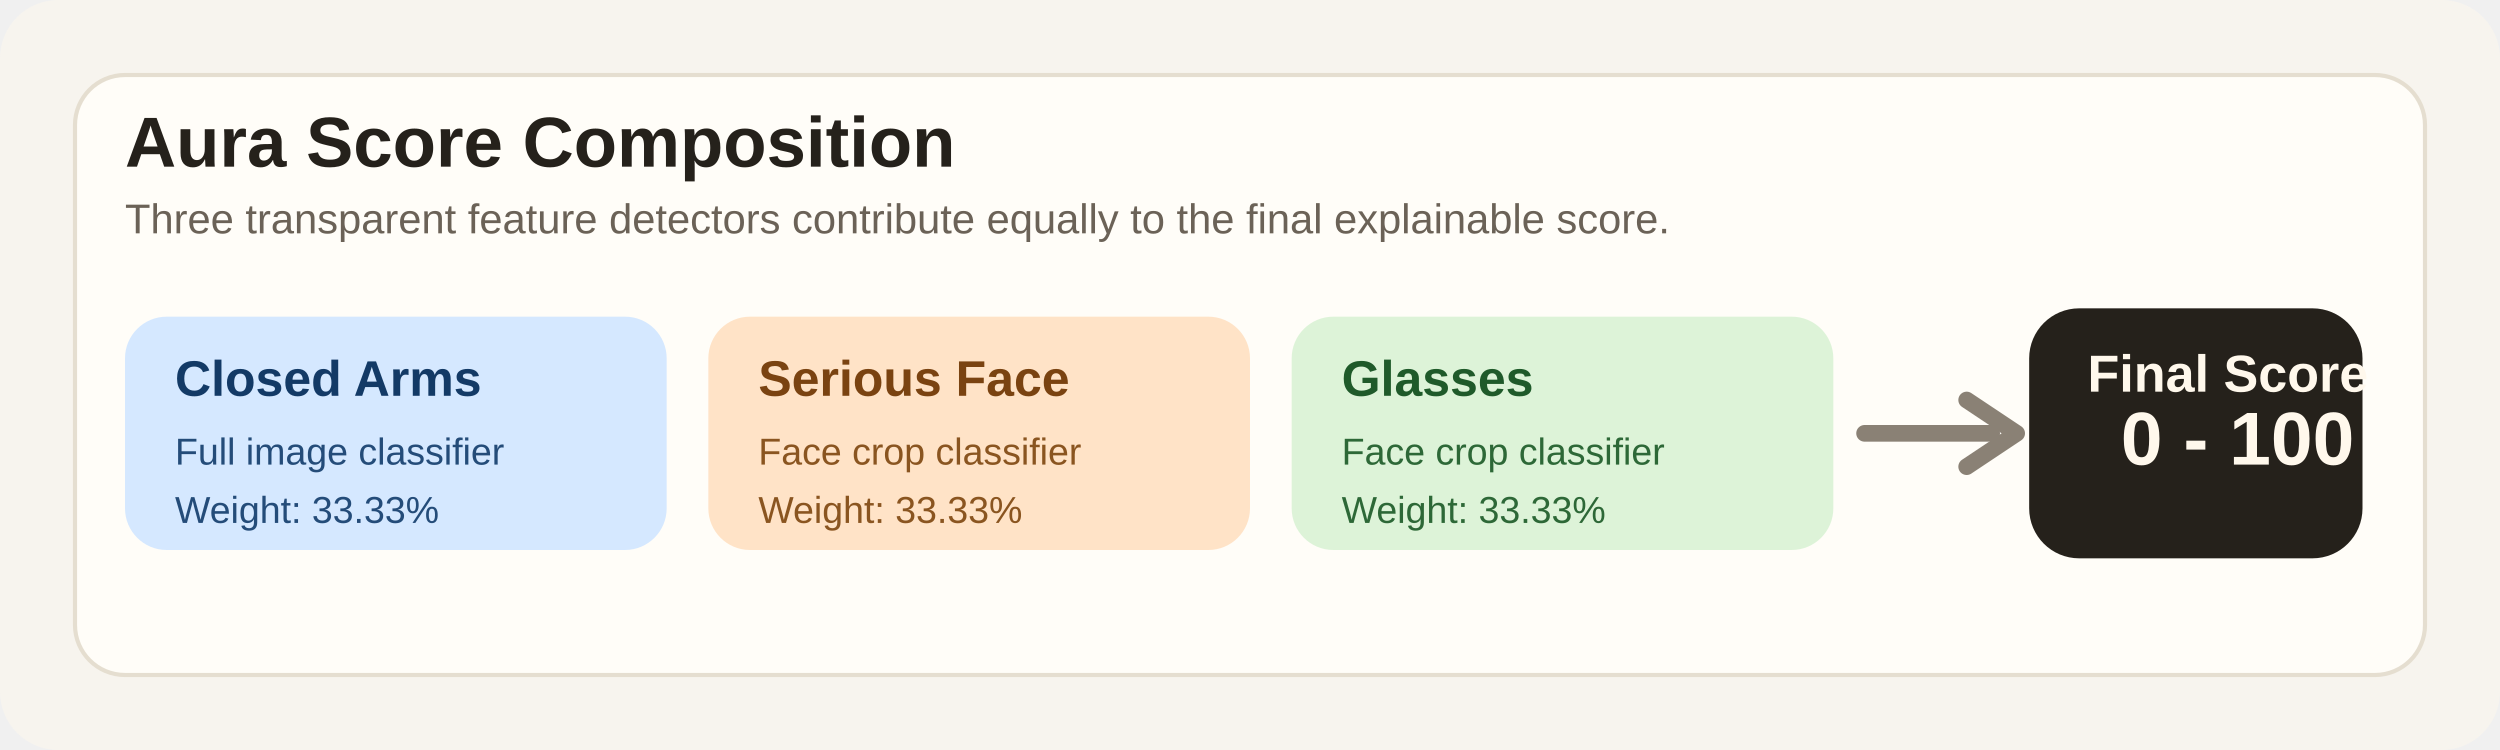
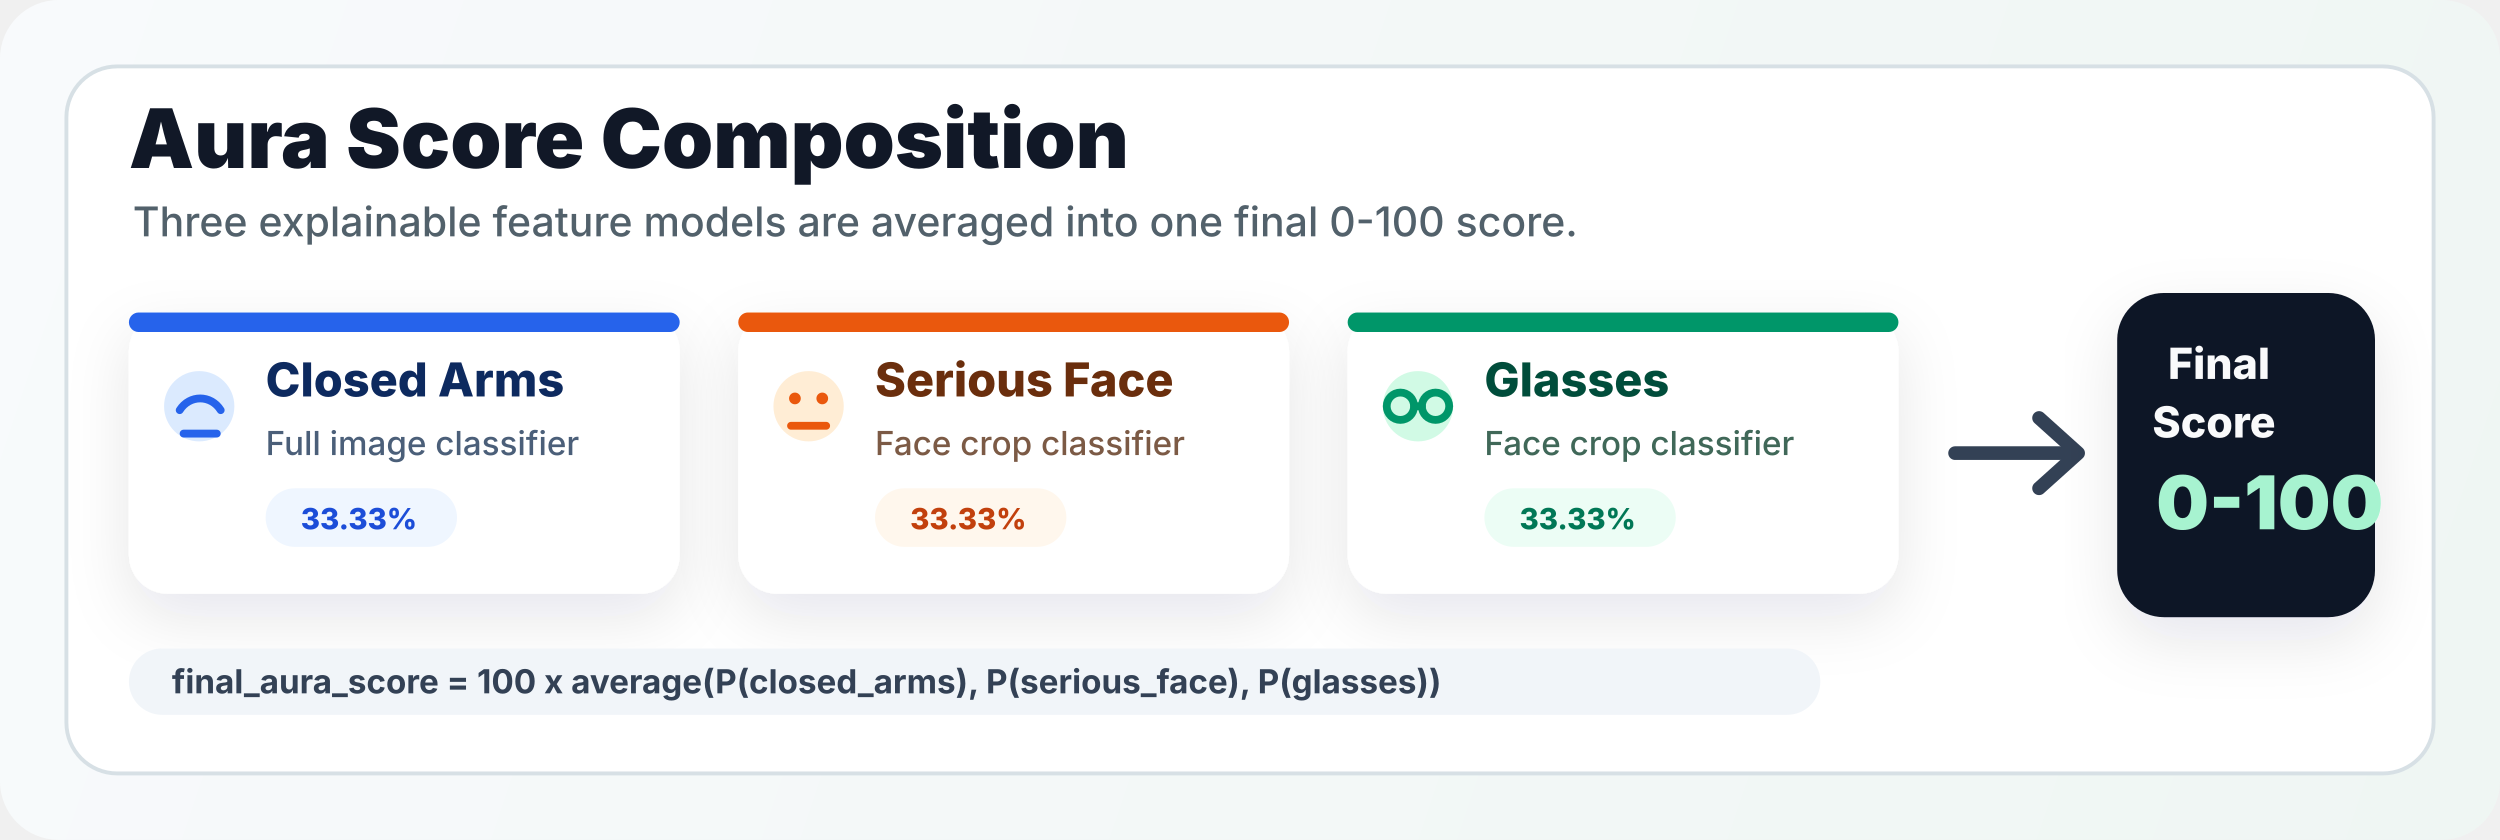
- <svg xmlns="http://www.w3.org/2000/svg" width="1200" height="360" viewBox="0 0 1200 360" fill="none">
-   <rect width="1200" height="360" rx="28" fill="#F7F4EE" />
-   <rect x="36" y="36" width="1128" height="288" rx="24" fill="#FFFDF8" stroke="#E5DED0" stroke-width="2" />
-   <text x="60" y="80" fill="#25211B" font-family="Segoe UI, Arial, sans-serif" font-size="34" font-weight="700">
+ <svg xmlns="http://www.w3.org/2000/svg" width="1280" height="430" viewBox="0 0 1280 430" fill="none">
+   <defs>
+     <linearGradient id="surface" x1="0" y1="0" x2="1280" y2="430" gradientUnits="userSpaceOnUse">
+       <stop stop-color="#F8FAFC" />
+       <stop offset="1" stop-color="#EFF6F3" />
+     </linearGradient>
+     <filter id="shadow" x="-20%" y="-20%" width="140%" height="150%" color-interpolation-filters="sRGB">
+       <feDropShadow dx="0" dy="12" stdDeviation="16" flood-color="#0F172A" flood-opacity="0.10" />
+     </filter>
+   </defs>
+   <rect width="1280" height="430" rx="30" fill="url(#surface)" />
+   <rect x="34" y="34" width="1212" height="362" rx="26" fill="#FFFFFF" stroke="#D7E0E5" stroke-width="2" />
+   <text x="66" y="86" fill="#111827" font-family="Inter, Aptos Display, Segoe UI, Arial, sans-serif" font-size="42" font-weight="850">
    Aura Score Composition
  </text>
-   <text x="60" y="112" fill="#6B6257" font-family="Segoe UI, Arial, sans-serif" font-size="20">
-     Three transparent feature detectors contribute equally to the final explainable score.
+   <text x="68" y="121" fill="#52616B" font-family="Inter, Aptos, Segoe UI, Arial, sans-serif" font-size="21" font-weight="450">
+     Three explainable feature models are averaged into one final 0-100 score.
  </text>
-   <rect x="60" y="152" width="260" height="112" rx="20" fill="#D5E8FF" />
-   <text x="84" y="190" fill="#133A66" font-family="Segoe UI, Arial, sans-serif" font-size="24" font-weight="700">
-     Closed Arms
-   </text>
-   <text x="84" y="223" fill="#244C79" font-family="Segoe UI, Arial, sans-serif" font-size="18">
-     Full image classifier
-   </text>
-   <text x="84" y="251" fill="#244C79" font-family="Segoe UI, Arial, sans-serif" font-size="18">
-     Weight: 33.33%
-   </text>
-   <rect x="340" y="152" width="260" height="112" rx="20" fill="#FFE3C7" />
-   <text x="364" y="190" fill="#7A4311" font-family="Segoe UI, Arial, sans-serif" font-size="24" font-weight="700">
-     Serious Face
-   </text>
-   <text x="364" y="223" fill="#8A5520" font-family="Segoe UI, Arial, sans-serif" font-size="18">
-     Face crop classifier
-   </text>
-   <text x="364" y="251" fill="#8A5520" font-family="Segoe UI, Arial, sans-serif" font-size="18">
-     Weight: 33.33%
-   </text>
-   <rect x="620" y="152" width="260" height="112" rx="20" fill="#DDF3D8" />
-   <text x="644" y="190" fill="#1F5A2A" font-family="Segoe UI, Arial, sans-serif" font-size="24" font-weight="700">
-     Glasses
-   </text>
-   <text x="644" y="223" fill="#2D6837" font-family="Segoe UI, Arial, sans-serif" font-size="18">
-     Face crop classifier
-   </text>
-   <text x="644" y="251" fill="#2D6837" font-family="Segoe UI, Arial, sans-serif" font-size="18">
-     Weight: 33.33%
-   </text>
-   <path d="M895 208H956" stroke="#8A8175" stroke-width="8" stroke-linecap="round" />
-   <path d="M944 192L968 208L944 224" stroke="#8A8175" stroke-width="8" stroke-linecap="round" stroke-linejoin="round" />
-   <rect x="974" y="148" width="160" height="120" rx="24" fill="#25211B" />
-   <text x="1002" y="188" fill="#FFF8EC" font-family="Segoe UI, Arial, sans-serif" font-size="25" font-weight="700">
-     Final Score
-   </text>
-   <text x="1018" y="223" fill="#FFF8EC" font-family="Segoe UI, Arial, sans-serif" font-size="36" font-weight="800">
-     0 - 100
+   <g filter="url(#shadow)">
+     <rect x="66" y="160" width="282" height="144" rx="20" fill="#FFFFFF" />
+     <rect x="66" y="160" width="282" height="10" rx="5" fill="#2563EB" />
+     <circle cx="102" cy="208" r="18" fill="#DBEAFE" />
+     <path d="M92 210C97 202 108 202 113 210" stroke="#2563EB" stroke-width="4" stroke-linecap="round" />
+     <path d="M94 222H111" stroke="#2563EB" stroke-width="4" stroke-linecap="round" />
+     <text x="136" y="203" fill="#0F2A5F" font-family="Inter, Aptos, Segoe UI, Arial, sans-serif" font-size="24" font-weight="800">
+       Closed Arms
+     </text>
+     <text x="136" y="233" fill="#4B5F79" font-family="Inter, Aptos, Segoe UI, Arial, sans-serif" font-size="17" font-weight="500">
+       Full image classifier
+     </text>
+     <rect x="136" y="250" width="98" height="30" rx="15" fill="#EFF6FF" />
+     <text x="154" y="271" fill="#1D4ED8" font-family="Inter, Aptos, Segoe UI, Arial, sans-serif" font-size="15" font-weight="800">
+       33.33%
+     </text>
+   </g>
+   <g filter="url(#shadow)">
+     <rect x="378" y="160" width="282" height="144" rx="20" fill="#FFFFFF" />
+     <rect x="378" y="160" width="282" height="10" rx="5" fill="#EA580C" />
+     <circle cx="414" cy="208" r="18" fill="#FFEDD5" />
+     <circle cx="407" cy="204" r="3" fill="#EA580C" />
+     <circle cx="421" cy="204" r="3" fill="#EA580C" />
+     <path d="M405 218H423" stroke="#EA580C" stroke-width="4" stroke-linecap="round" />
+     <text x="448" y="203" fill="#6B2D09" font-family="Inter, Aptos, Segoe UI, Arial, sans-serif" font-size="24" font-weight="800">
+       Serious Face
+     </text>
+     <text x="448" y="233" fill="#7B5A45" font-family="Inter, Aptos, Segoe UI, Arial, sans-serif" font-size="17" font-weight="500">
+       Face crop classifier
+     </text>
+     <rect x="448" y="250" width="98" height="30" rx="15" fill="#FFF7ED" />
+     <text x="466" y="271" fill="#C2410C" font-family="Inter, Aptos, Segoe UI, Arial, sans-serif" font-size="15" font-weight="800">
+       33.33%
+     </text>
+   </g>
+   <g filter="url(#shadow)">
+     <rect x="690" y="160" width="282" height="144" rx="20" fill="#FFFFFF" />
+     <rect x="690" y="160" width="282" height="10" rx="5" fill="#059669" />
+     <circle cx="726" cy="208" r="18" fill="#D1FAE5" />
+     <circle cx="717" cy="208" r="7" stroke="#059669" stroke-width="4" />
+     <circle cx="735" cy="208" r="7" stroke="#059669" stroke-width="4" />
+     <path d="M724 208H728" stroke="#059669" stroke-width="4" stroke-linecap="round" />
+     <text x="760" y="203" fill="#064E3B" font-family="Inter, Aptos, Segoe UI, Arial, sans-serif" font-size="24" font-weight="800">
+       Glasses
+     </text>
+     <text x="760" y="233" fill="#3F6758" font-family="Inter, Aptos, Segoe UI, Arial, sans-serif" font-size="17" font-weight="500">
+       Face crop classifier
+     </text>
+     <rect x="760" y="250" width="98" height="30" rx="15" fill="#ECFDF5" />
+     <text x="778" y="271" fill="#047857" font-family="Inter, Aptos, Segoe UI, Arial, sans-serif" font-size="15" font-weight="800">
+       33.33%
+     </text>
+   </g>
+   <path d="M1001 232H1060" stroke="#334155" stroke-width="7" stroke-linecap="round" />
+   <path d="M1044 214L1064 232L1044 250" stroke="#334155" stroke-width="7" stroke-linecap="round" stroke-linejoin="round" />
+   <g filter="url(#shadow)">
+     <rect x="1084" y="150" width="132" height="166" rx="24" fill="#111827" />
+     <text x="1110" y="194" fill="#F9FAFB" font-family="Inter, Aptos Display, Segoe UI, Arial, sans-serif" font-size="22" font-weight="800">
+       Final
+     </text>
+     <text x="1102" y="224" fill="#F9FAFB" font-family="Inter, Aptos Display, Segoe UI, Arial, sans-serif" font-size="22" font-weight="800">
+       Score
+     </text>
+     <text x="1104" y="271" fill="#A7F3D0" font-family="Inter, Aptos Display, Segoe UI, Arial, sans-serif" font-size="38" font-weight="900">
+       0-100
+     </text>
+   </g>
+   <rect x="66" y="332" width="866" height="34" rx="17" fill="#F1F5F9" />
+   <text x="88" y="355" fill="#334155" font-family="Inter, Aptos Mono, Consolas, monospace" font-size="17" font-weight="650">
+     final_aura_score = 100 x average(P(closed_arms), P(serious_face), P(glasses))
  </text>
</svg>
